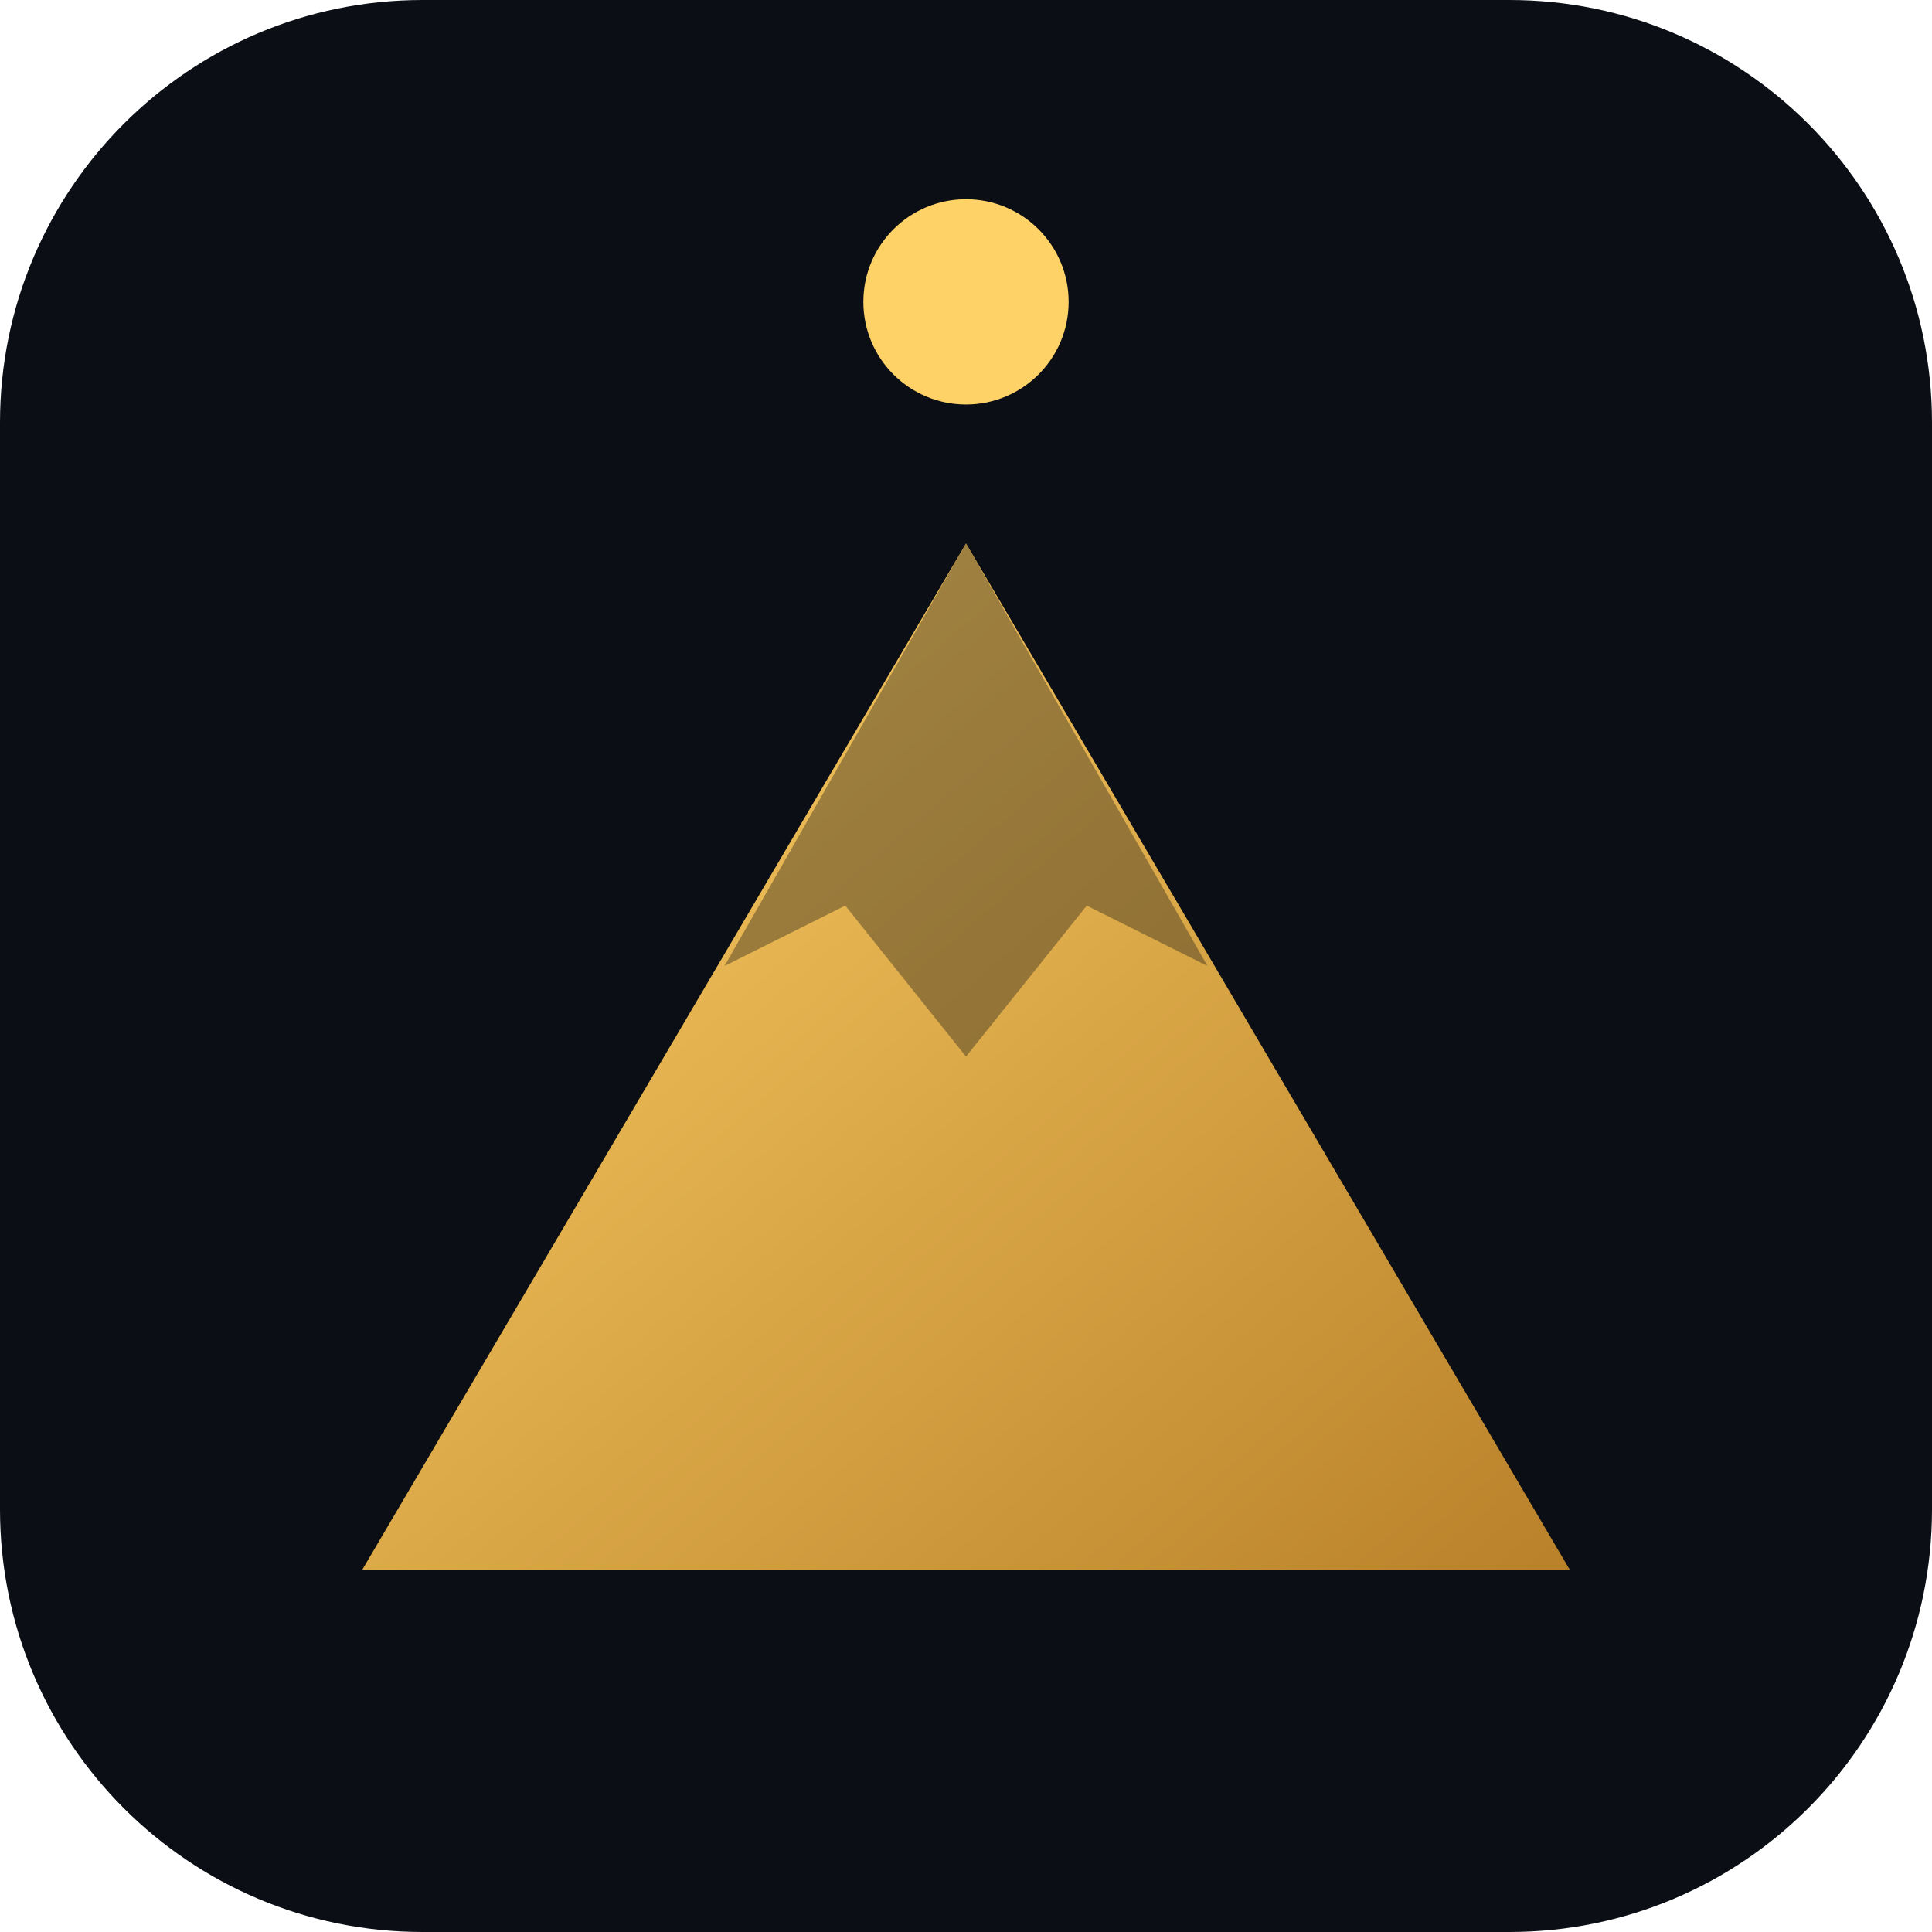
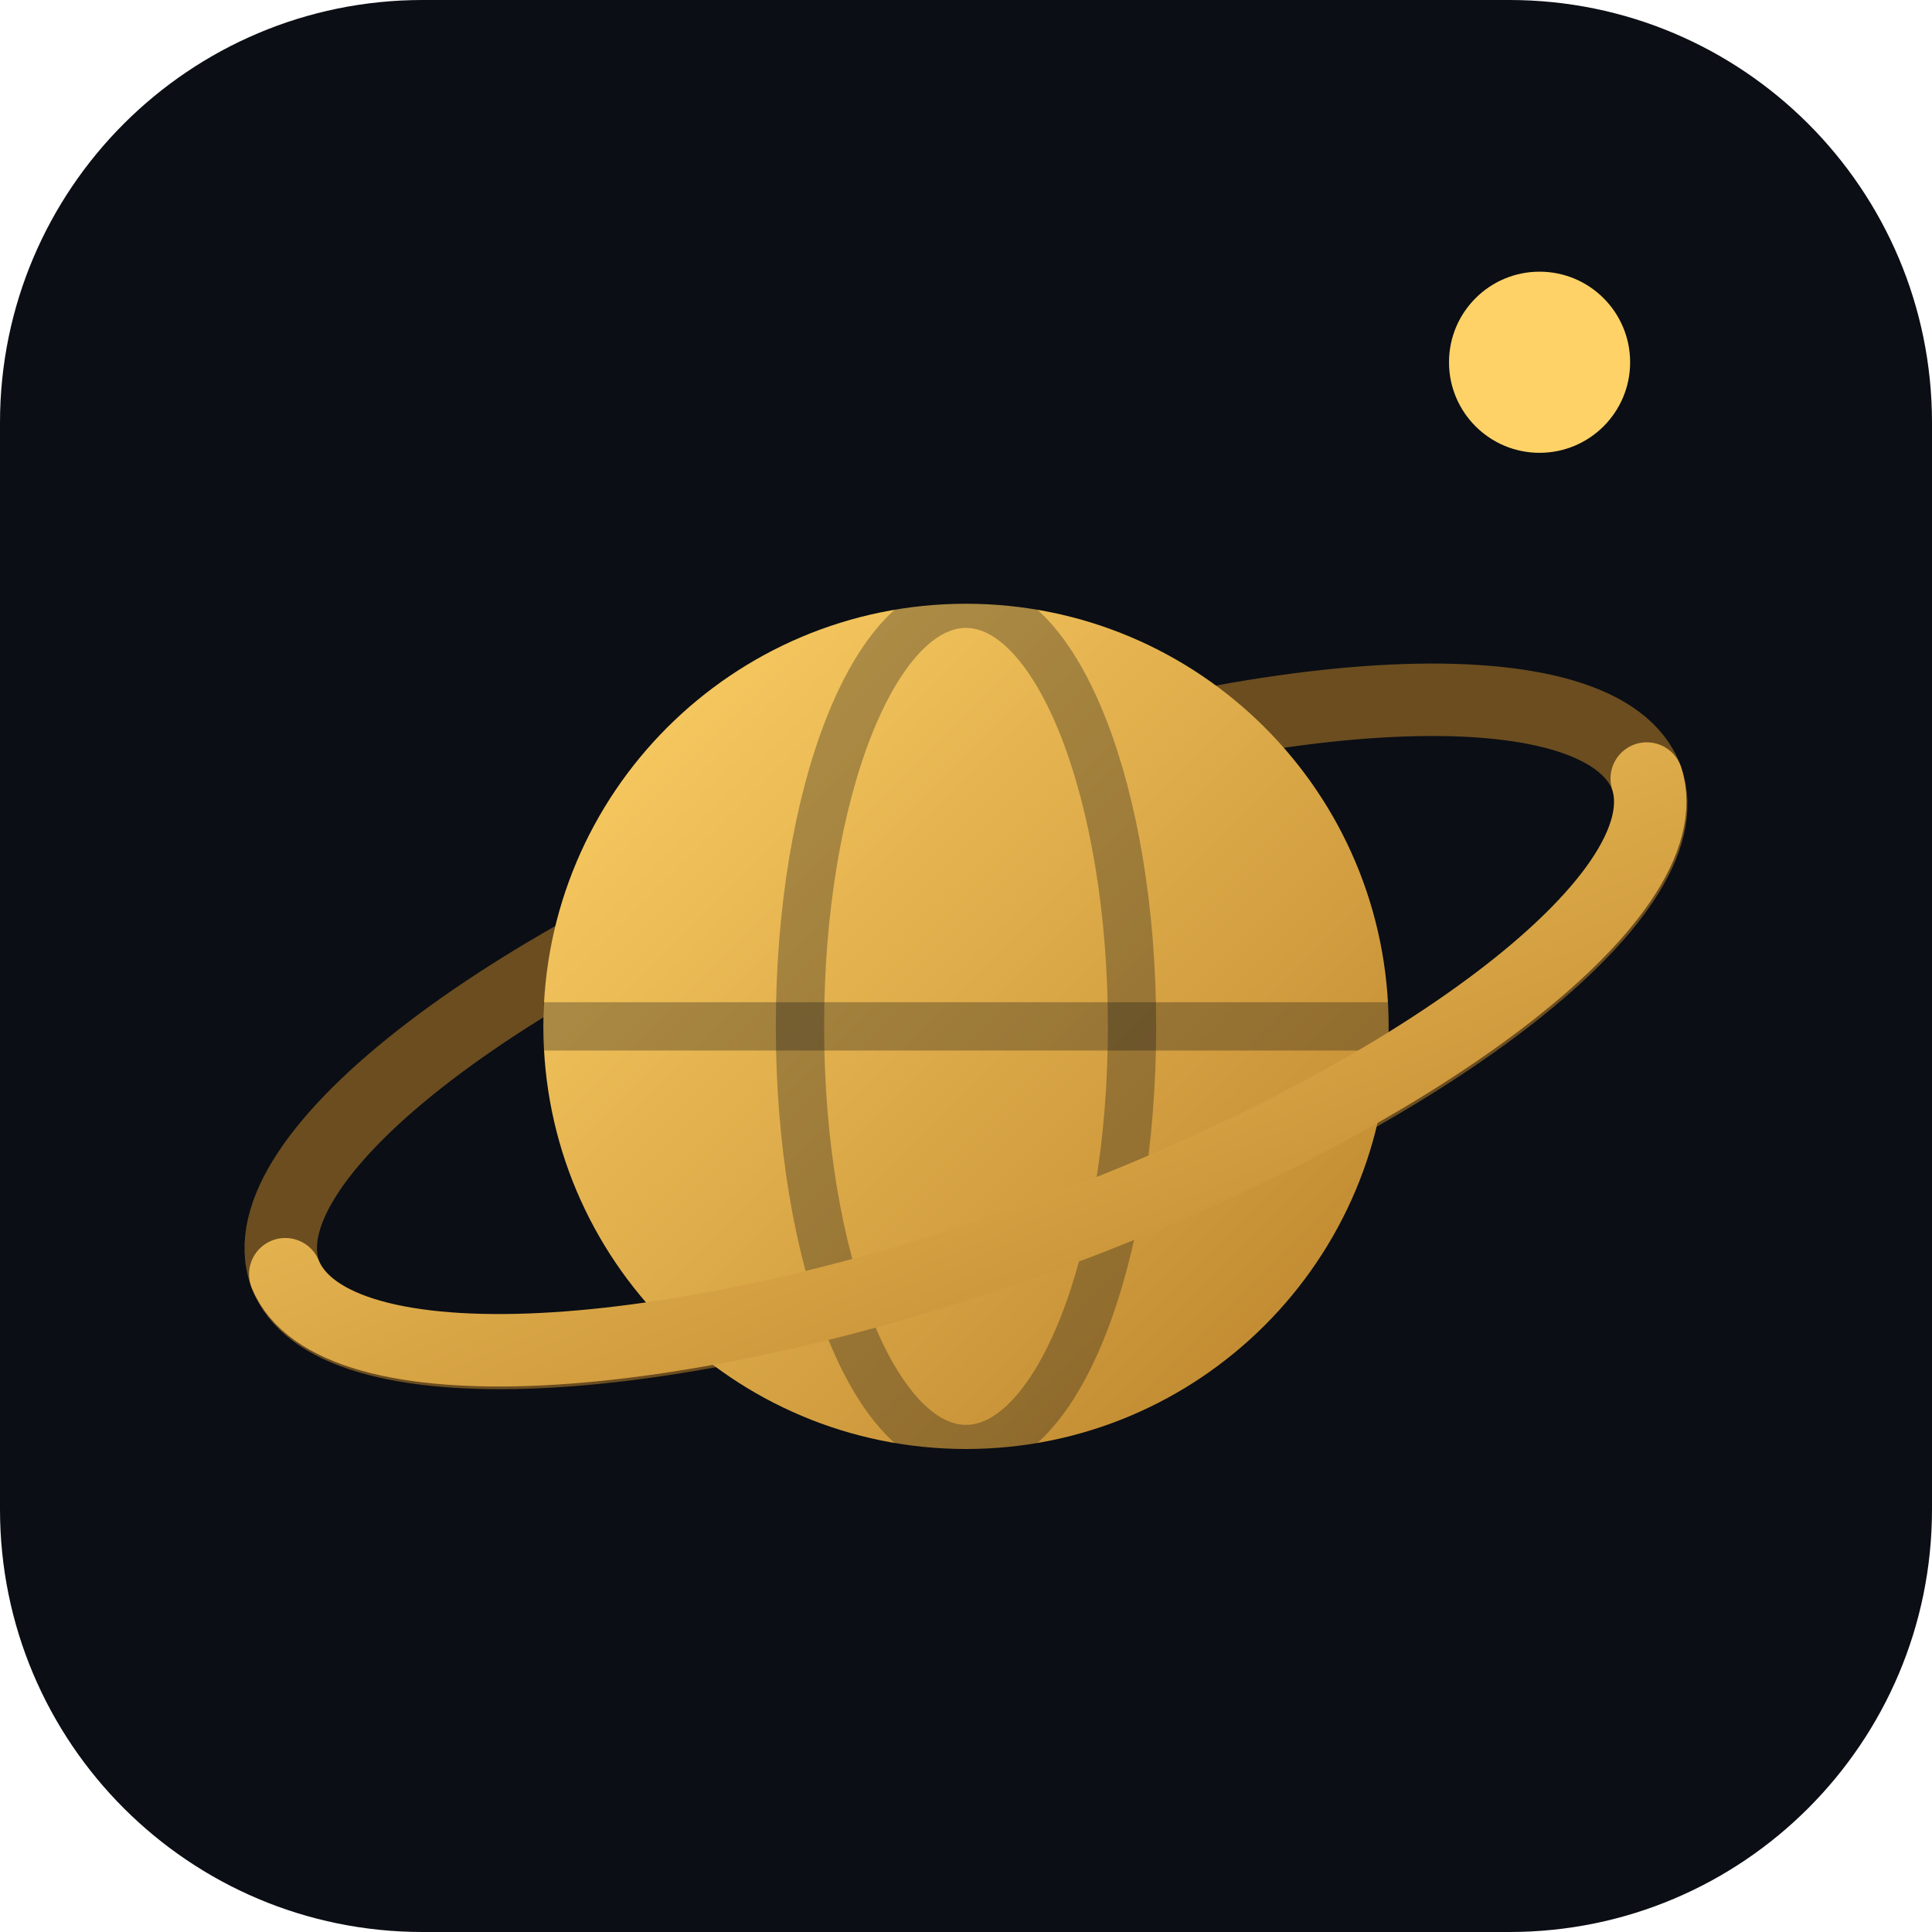
<svg xmlns="http://www.w3.org/2000/svg" viewBox="0 0 64 64">
  <defs>
    <linearGradient id="g" x1="0" y1="0" x2="1" y2="1">
      <stop offset="0" stop-color="#ffd267" />
      <stop offset="1" stop-color="#b9812a" />
    </linearGradient>
  </defs>
  <rect width="64" height="64" rx="14" fill="#0b0e14" />
-   <path d="M32 18 L52 52 L12 52 Z" fill="url(#g)" />
-   <path d="M32 18 L40 32 L36 30 L32 35 L28 30 L24 32 Z" fill="#0b0e14" opacity="0.35" />
-   <circle cx="32" cy="10" r="3.4" fill="#ffd267" />
+   <ellipse cx="32" cy="34" rx="24" ry="7.5" transform="rotate(-20 32 34)" fill="none" stroke="#b9812a" stroke-width="2.4" opacity="0.55" />
+   <circle cx="32" cy="34" r="14" fill="url(#g)" />
+   <ellipse cx="32" cy="34" rx="5.5" ry="14" fill="none" stroke="#0b0e14" stroke-width="1.6" opacity="0.3" />
+   <path d="M18 34 H46" stroke="#0b0e14" stroke-width="1.6" opacity="0.3" />
+   <path d="M9.45 42.21 A24 7.5 -20 0 0 54.55 25.79" fill="none" stroke="url(#g)" stroke-width="2.4" stroke-linecap="round" />
+   <circle cx="51" cy="12" r="3" fill="#ffd267" />
</svg>
